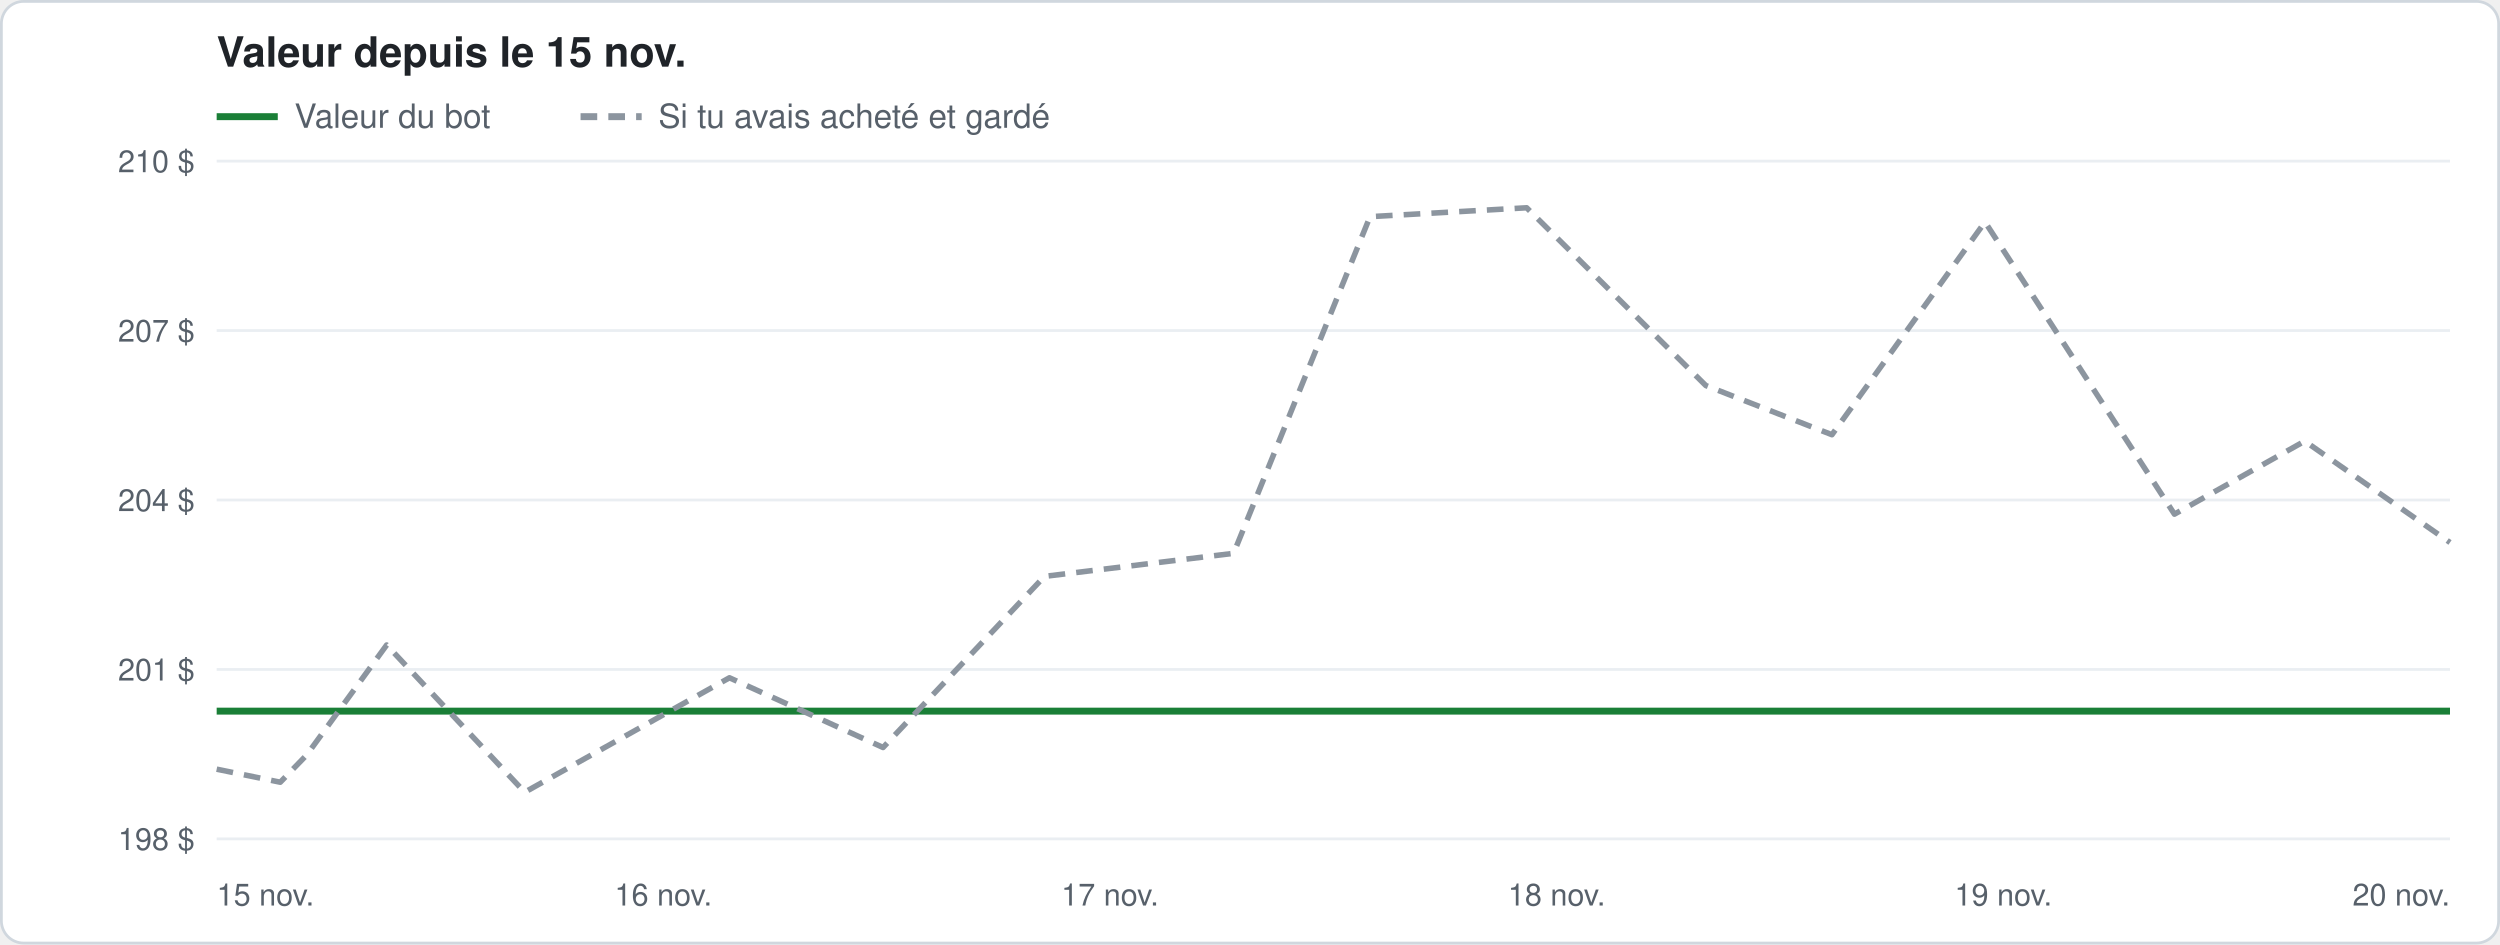
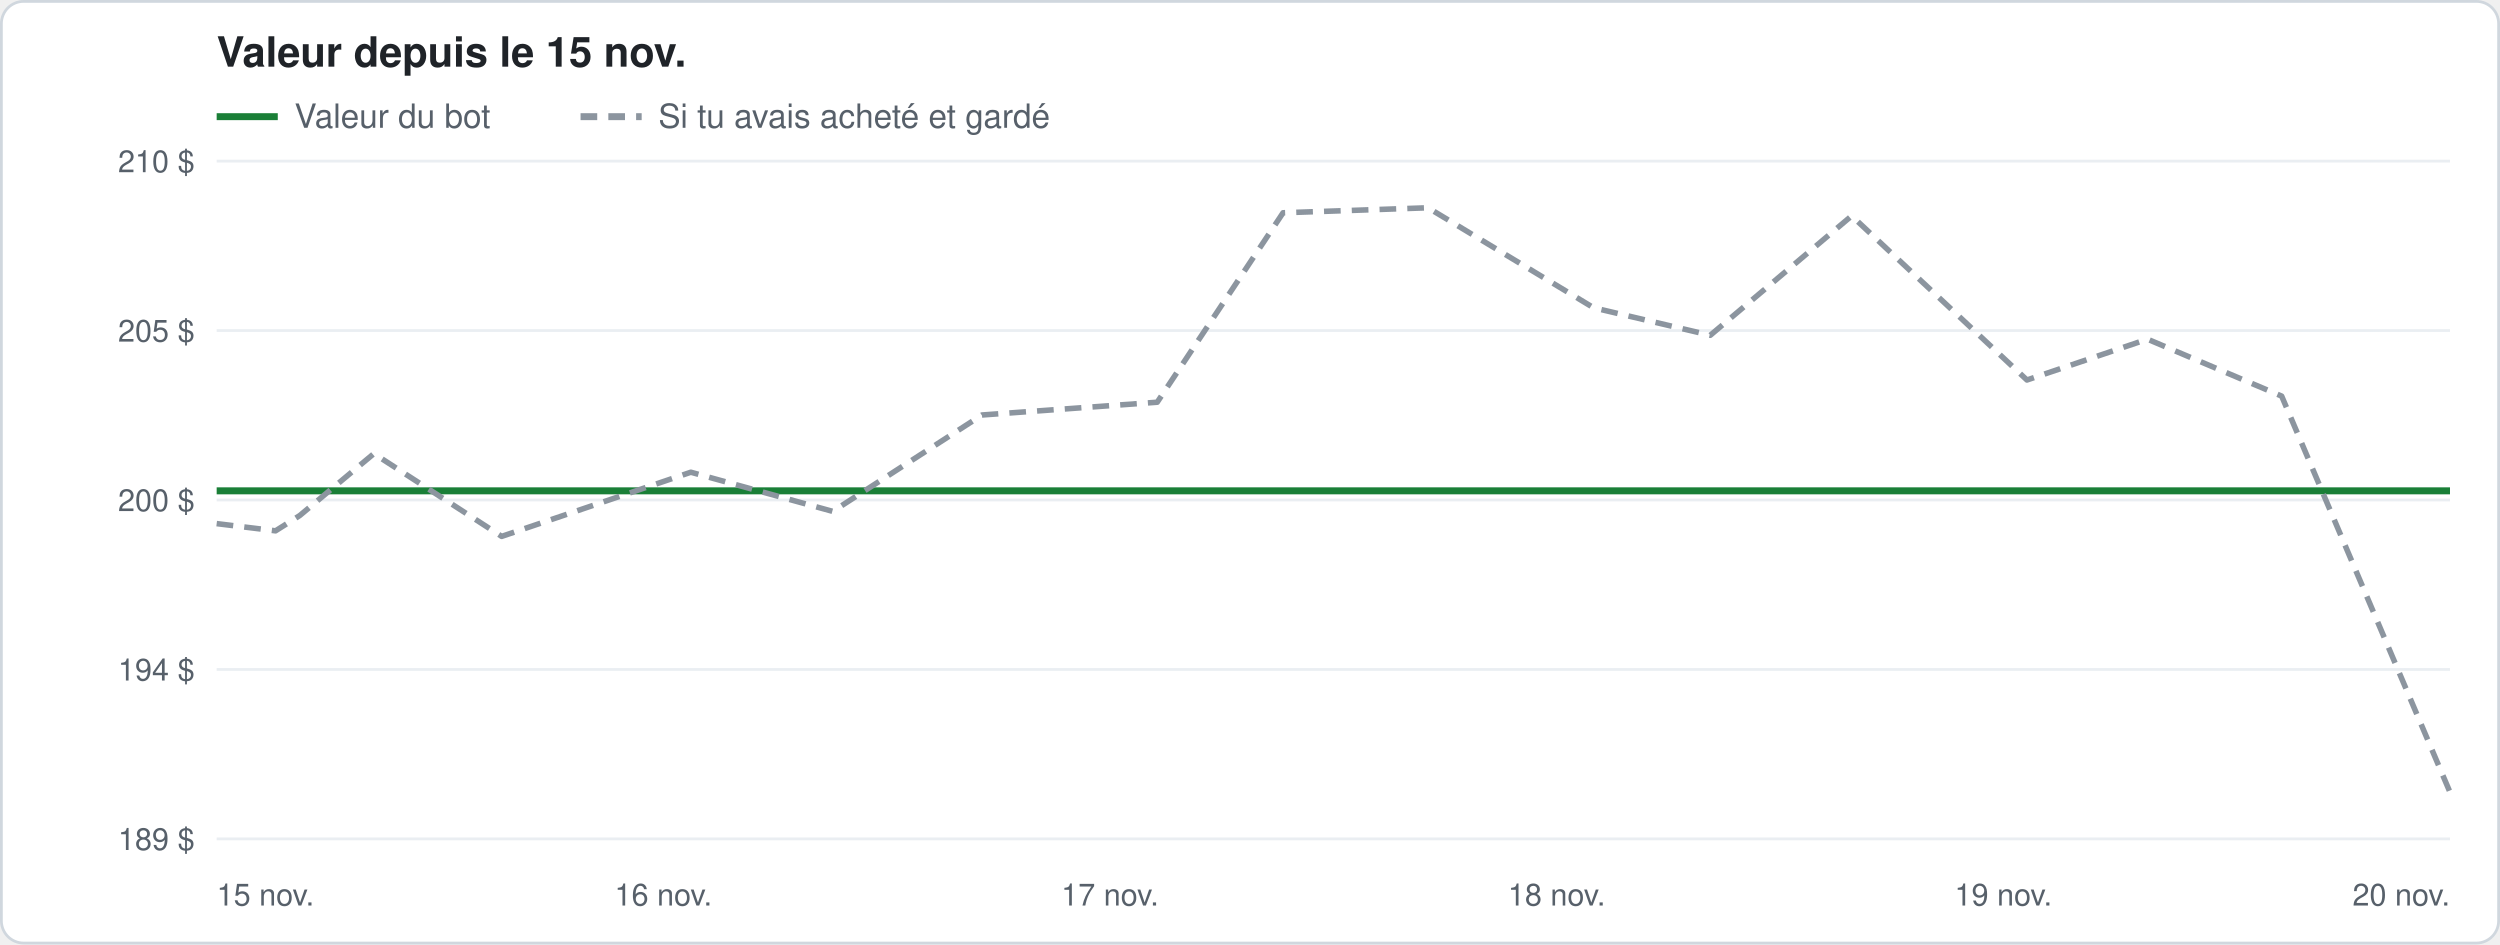
<svg xmlns="http://www.w3.org/2000/svg" width="900" height="340" viewBox="0 0 900 340" font-family="-apple-system, Segoe UI, Helvetica, Arial, sans-serif">
  <rect x="0.5" y="0.5" width="899" height="339" rx="8" fill="#ffffff" stroke="#d0d7de" />
  <text x="78" y="24" font-size="15" font-weight="600" fill="#1f2328">Valeur depuis le 15 nov.</text>
  <line x1="78" y1="42" x2="100" y2="42" stroke="#1a7f37" stroke-width="2.5" />
  <text x="106" y="46" font-size="12" fill="#57606a">Valeur du bot</text>
  <line x1="209" y1="42" x2="231" y2="42" stroke="#8c959f" stroke-width="2.5" stroke-dasharray="6 4" />
  <text x="237" y="46" font-size="12" fill="#57606a">Si tu avais acheté et gardé</text>
  <line x1="78" y1="302.0" x2="882" y2="302.0" stroke="#eaeef2" />
-   <text x="70" y="306.0" font-size="11" fill="#57606a" text-anchor="end">198 $</text>
+   <text x="70" y="306.0" font-size="11" fill="#57606a" text-anchor="end">189 $</text>
  <line x1="78" y1="241.0" x2="882" y2="241.0" stroke="#eaeef2" />
-   <text x="70" y="245.0" font-size="11" fill="#57606a" text-anchor="end">201 $</text>
+   <text x="70" y="245.0" font-size="11" fill="#57606a" text-anchor="end">194 $</text>
  <line x1="78" y1="180.0" x2="882" y2="180.0" stroke="#eaeef2" />
-   <text x="70" y="184.0" font-size="11" fill="#57606a" text-anchor="end">204 $</text>
+   <text x="70" y="184.0" font-size="11" fill="#57606a" text-anchor="end">200 $</text>
  <line x1="78" y1="119.0" x2="882" y2="119.0" stroke="#eaeef2" />
-   <text x="70" y="123.0" font-size="11" fill="#57606a" text-anchor="end">207 $</text>
+   <text x="70" y="123.0" font-size="11" fill="#57606a" text-anchor="end">205 $</text>
  <line x1="78" y1="58.0" x2="882" y2="58.0" stroke="#eaeef2" />
  <text x="70" y="62.0" font-size="11" fill="#57606a" text-anchor="end">210 $</text>
  <text x="78.0" y="326" font-size="11" fill="#57606a" text-anchor="start">15 nov.</text>
  <text x="238.8" y="326" font-size="11" fill="#57606a" text-anchor="middle">16 nov.</text>
  <text x="399.6" y="326" font-size="11" fill="#57606a" text-anchor="middle">17 nov.</text>
  <text x="560.4" y="326" font-size="11" fill="#57606a" text-anchor="middle">18 nov.</text>
  <text x="721.2" y="326" font-size="11" fill="#57606a" text-anchor="middle">19 nov.</text>
  <text x="882.0" y="326" font-size="11" fill="#57606a" text-anchor="end">20 nov.</text>
-   <polyline points="78.0,256.0 100.9,256.0 110.4,256.0 139.2,256.0 188.9,256.0 262.6,256.0 317.9,256.0 376.0,256.0 444.1,256.0 493.2,256.0 549.6,256.0 614.1,256.0 659.5,256.0 714.6,256.0 782.8,256.0 829.7,256.0 882.0,256.0" fill="none" stroke="#1a7f37" stroke-width="2.5" stroke-linejoin="round" />
-   <polyline points="78.0,276.9 100.9,281.6 110.4,271.8 139.2,232.2 188.9,285.2 262.6,244.0 317.9,269.1 376.0,207.5 444.1,199.2 493.2,78.0 549.6,74.8 614.1,138.8 659.5,156.5 714.6,79.9 782.8,185.1 829.7,158.8 882.0,195.3" fill="none" stroke="#8c959f" stroke-width="2" stroke-linejoin="round" stroke-dasharray="6 4" />
+   <polyline points="78.0,176.7 99.2,176.7 107.9,176.7 134.6,176.7 180.6,176.7 248.7,176.7 299.8,176.7 353.5,176.7 416.6,176.7 461.9,176.7 514.1,176.7 573.7,176.7 615.7,176.7 666.6,176.7 729.7,176.7 773.1,176.7 821.4,176.7 882.0,176.7" fill="none" stroke="#1a7f37" stroke-width="2.5" stroke-linejoin="round" />
+   <polyline points="78.0,188.5 99.2,191.1 107.9,185.6 134.6,163.3 180.6,193.1 248.7,170.0 299.8,184.1 353.5,149.4 416.6,144.8 461.9,76.6 514.1,74.8 573.7,110.8 615.7,120.7 666.6,77.7 729.7,136.8 773.1,122.1 821.4,142.6 882.0,285.2" fill="none" stroke="#8c959f" stroke-width="2" stroke-linejoin="round" stroke-dasharray="6 4" />
</svg>
